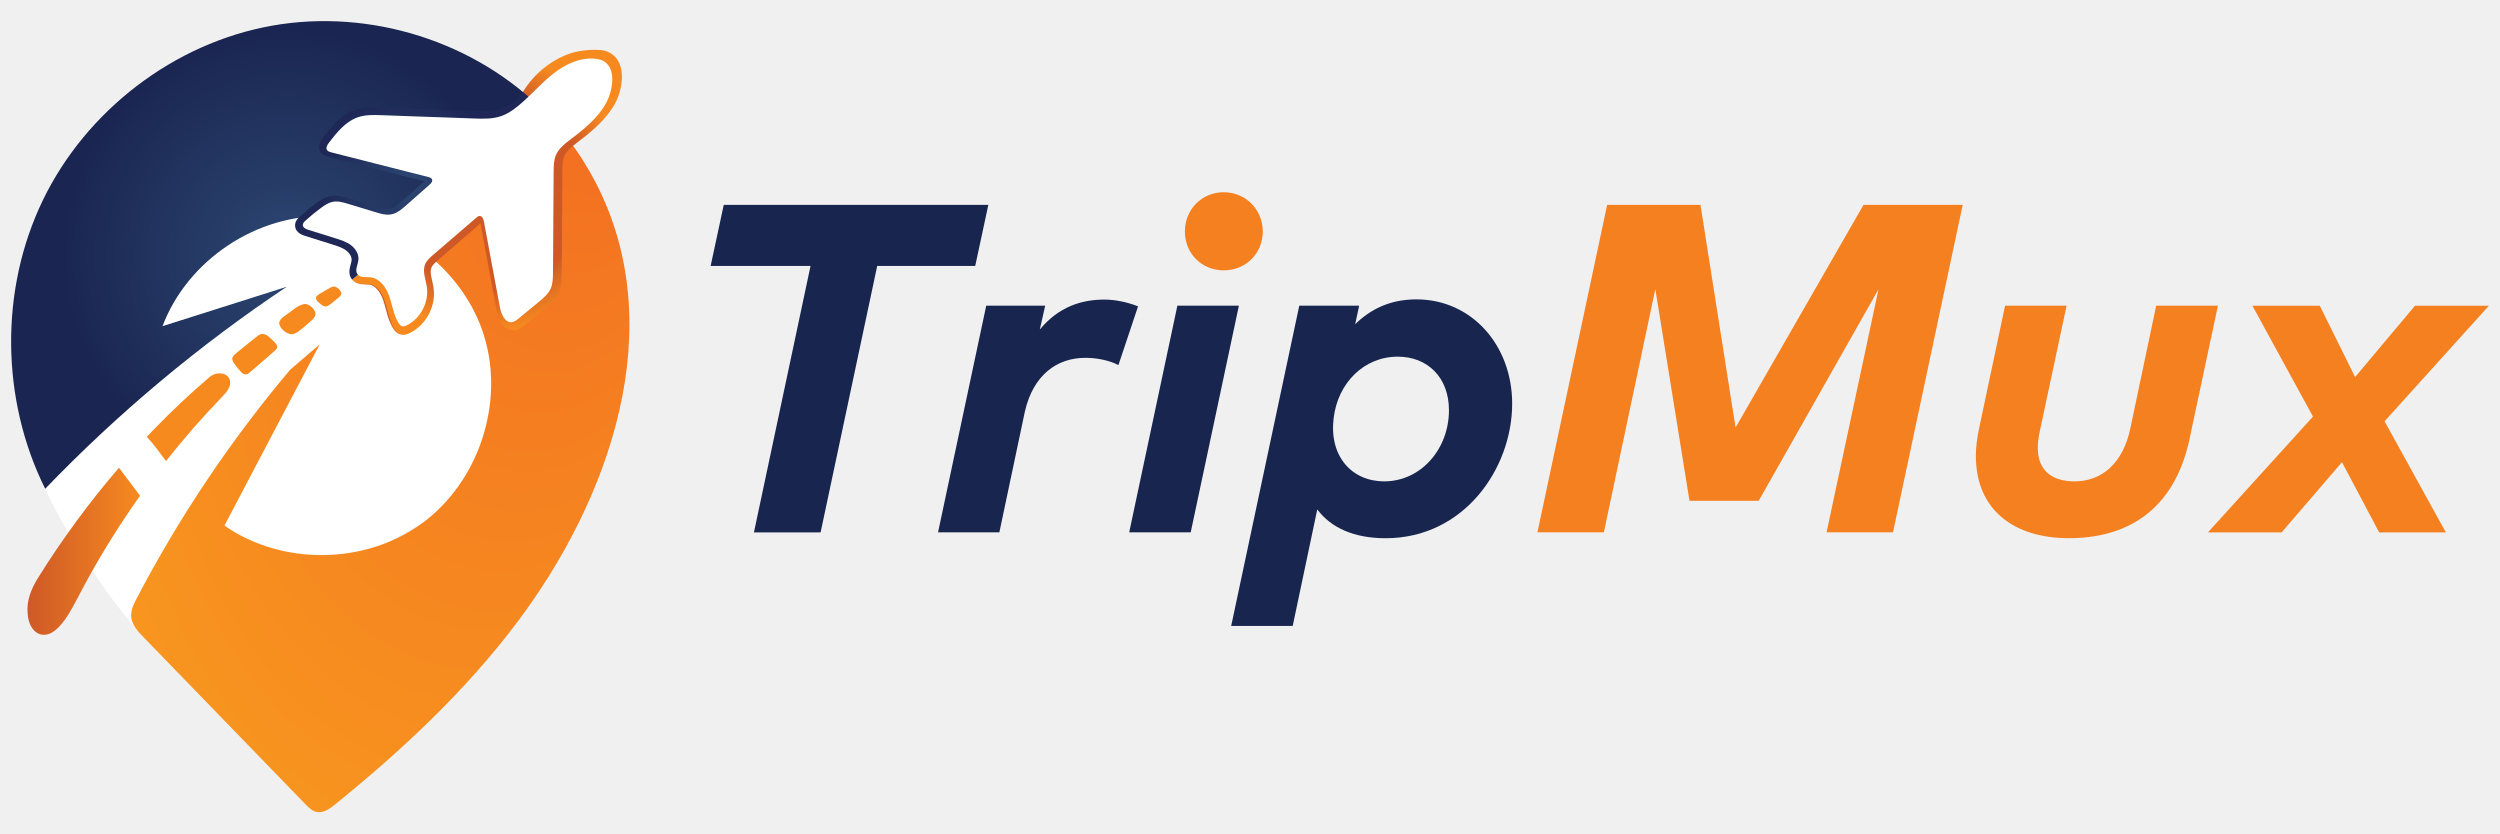
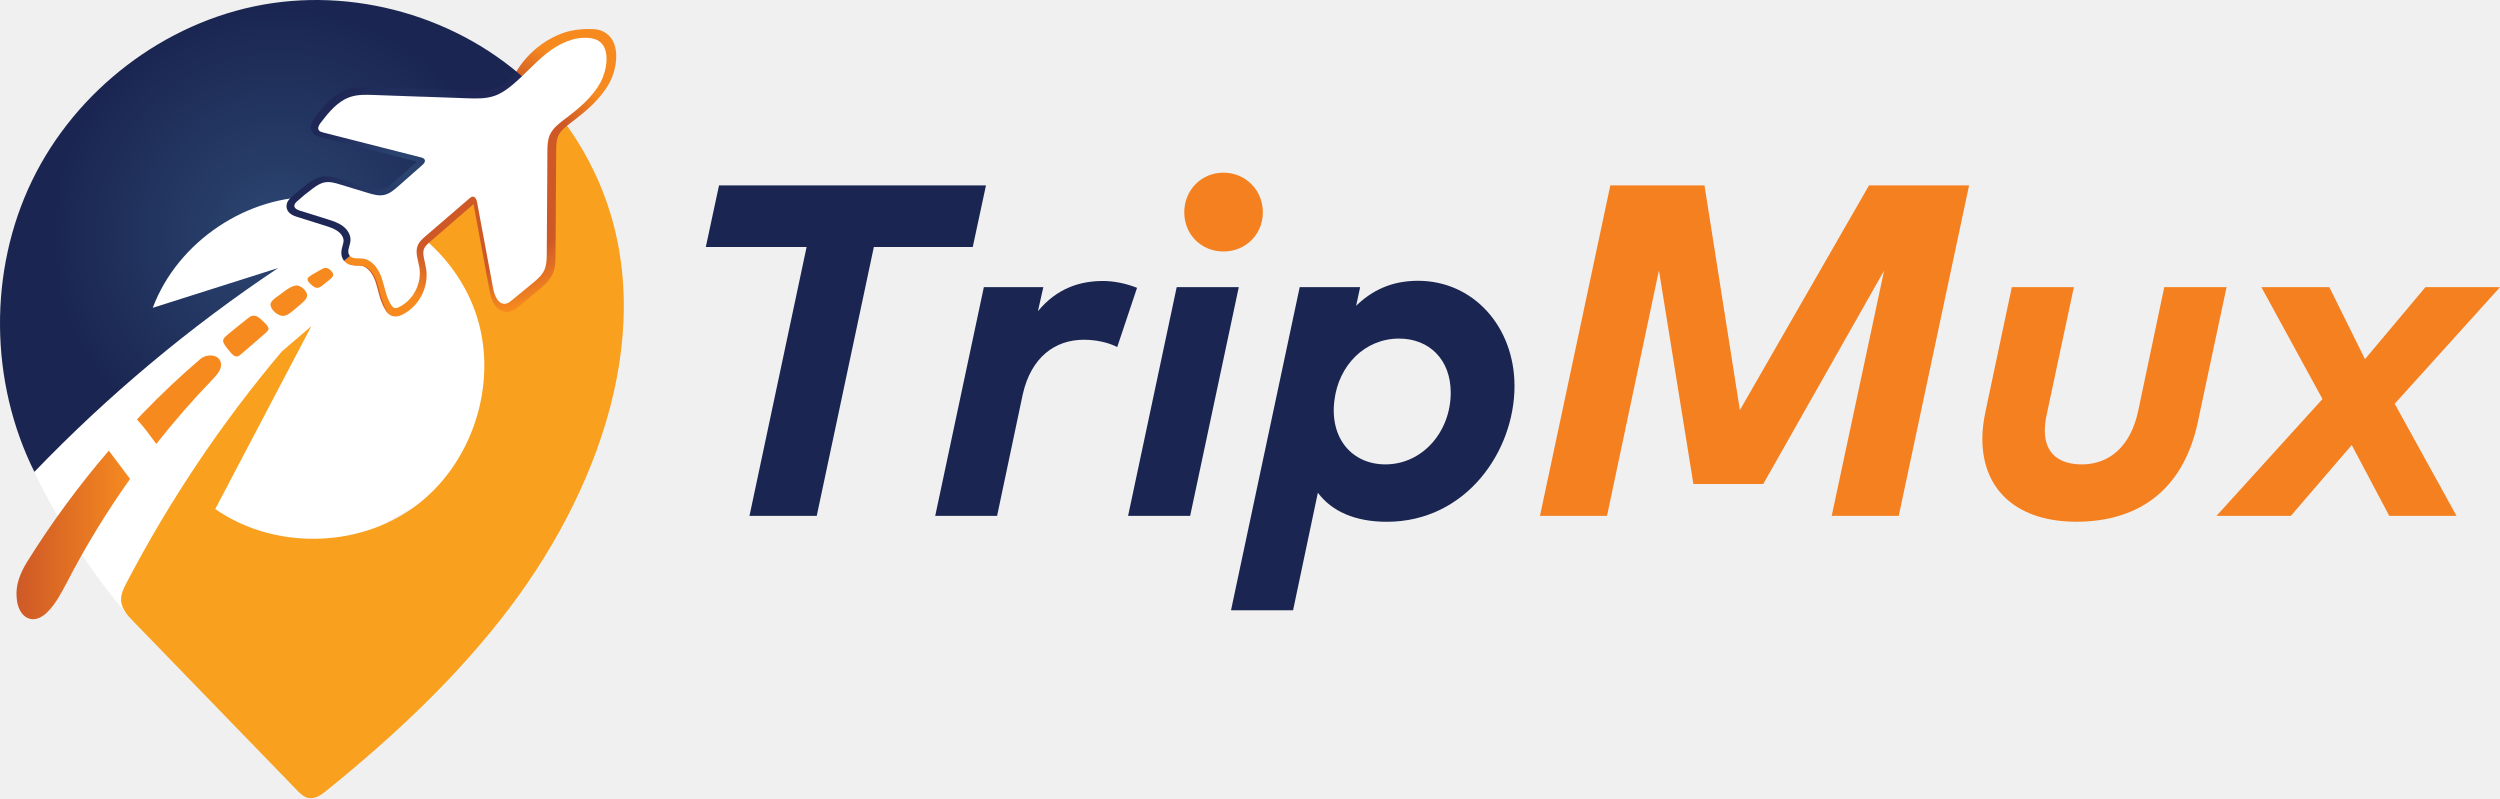
- <svg xmlns="http://www.w3.org/2000/svg" xmlns:xlink="http://www.w3.org/1999/xlink" id="katman_1" version="1.1" viewBox="0 0 1200 400">
+ <svg xmlns="http://www.w3.org/2000/svg" id="katman_1" version="1.1" viewBox="0 0 1675.66 535.02">
  <defs>
    <style>
      .st0 {
-         fill: url(#Adsız_degrade_100);
+         fill: url(#Adsız_degrade_10);
      }

      .st1 {
-         fill: url(#Adsız_degrade_631);
+         fill: #1a2651;
      }

      .st2 {
-         fill: url(#Adsız_degrade_632);
+         fill: url(#Adsız_degrade_4);
      }

      .st3 {
-         fill: url(#Adsız_degrade_63);
+         fill: url(#Adsız_degrade_3);
      }

      .st4 {
-         fill: url(#Adsız_degrade_16);
+         fill: url(#Adsız_degrade_2);
      }

      .st5 {
-         fill: url(#radial-gradient);
+         fill: url(#Adsız_degrade_9);
      }

      .st6 {
-         fill: url(#linear-gradient);
+         fill: url(#Adsız_degrade_8);
      }

      .st7 {
-         fill: #fff;
+         fill: url(#Adsız_degrade_5);
      }

      .st8 {
-         fill: url(#radial-gradient1);
+         fill: url(#Adsız_degrade_7);
      }

      .st9 {
-         fill: url(#radial-gradient3);
+         fill: url(#Adsız_degrade_6);
      }

      .st10 {
-         fill: url(#radial-gradient2);
+         fill: url(#Adsız_degrade);
      }

      .st11 {
-         fill: #18264f;
+         fill: #fff;
      }

      .st12 {
        fill: #f58020;
      }
    </style>
-     <linearGradient id="Adsız_degrade_63" data-name="Adsız degrade 63" x1="134.02" y1="153.17" x2="151.47" y2="153.17" gradientUnits="userSpaceOnUse">
+     <linearGradient id="Adsız_degrade" data-name="Adsız degrade" x1="181.28" y1="963.69" x2="205.86" y2="963.69" gradientTransform="translate(0 1165.21) scale(1 -1)" gradientUnits="userSpaceOnUse">
      <stop offset="0" stop-color="#f68a1f" />
      <stop offset=".18" stop-color="#f68a1f" />
    </linearGradient>
-     <linearGradient id="Adsız_degrade_631" data-name="Adsız degrade 63" x1="116.94" y1="175.05" x2="131.62" y2="159.21" xlink:href="#Adsız_degrade_63" />
-     <linearGradient id="Adsız_degrade_632" data-name="Adsız degrade 63" x1="151.64" y1="142.31" x2="163.86" y2="142.31" xlink:href="#Adsız_degrade_63" />
-     <radialGradient id="radial-gradient" cx="138.18" cy="122.37" fx="138.18" fy="122.37" r="122.97" gradientUnits="userSpaceOnUse">
+     <linearGradient id="Adsız_degrade_2" data-name="Adsız degrade 2" x1="157.23" y1="932.86" x2="177.91" y2="955.17" gradientTransform="translate(0 1165.21) scale(1 -1)" gradientUnits="userSpaceOnUse">
+       <stop offset="0" stop-color="#f68a1f" />
+       <stop offset=".18" stop-color="#f68a1f" />
+     </linearGradient>
+     <linearGradient id="Adsız_degrade_3" data-name="Adsız degrade 3" x1="206.12" y1="978.98" x2="223.35" y2="978.98" gradientTransform="translate(0 1165.21) scale(1 -1)" gradientUnits="userSpaceOnUse">
+       <stop offset="0" stop-color="#f68a1f" />
+       <stop offset=".18" stop-color="#f68a1f" />
+     </linearGradient>
+     <radialGradient id="Adsız_degrade_4" data-name="Adsız degrade 4" cx="187.17" cy="1007.08" fx="187.17" fy="1007.08" r="173.26" gradientTransform="translate(0 1165.21) scale(1 -1)" gradientUnits="userSpaceOnUse">
      <stop offset="0" stop-color="#2c4772" />
      <stop offset=".88" stop-color="#1a2651" />
    </radialGradient>
-     <radialGradient id="Adsız_degrade_16" data-name="Adsız degrade 16" cx="182.54" cy="227.22" fx="306.85" fy="68.42" r="201.67" gradientTransform="translate(0 -108.24) scale(1 1.48)" gradientUnits="userSpaceOnUse">
+     <radialGradient id="Adsız_degrade_5" data-name="Adsız degrade 5" cx="249.64" cy="815.98" fx="424.79" fy="592.23" r="284.15" gradientTransform="translate(0 1514.67) scale(1 -1.48)" gradientUnits="userSpaceOnUse">
      <stop offset="0" stop-color="#f26822" />
      <stop offset="1" stop-color="#f9a01e" />
    </radialGradient>
-     <radialGradient id="radial-gradient1" cx="193.37" cy="137.35" fx="193.37" fy="137.35" r="23.81" gradientUnits="userSpaceOnUse">
+     <radialGradient id="Adsız_degrade_6" data-name="Adsız degrade 6" cx="264.88" cy="985.99" fx="264.88" fy="985.99" r="33.56" gradientTransform="translate(0 1165.21) scale(1 -1)" gradientUnits="userSpaceOnUse">
      <stop offset=".72" stop-color="#ce5927" />
      <stop offset="1" stop-color="#f68a1f" />
    </radialGradient>
-     <radialGradient id="radial-gradient2" cx="234.07" cy="92.26" fx="234.07" fy="92.26" r="66.43" gradientUnits="userSpaceOnUse">
+     <radialGradient id="Adsız_degrade_7" data-name="Adsız degrade 7" cx="322.24" cy="1049.5" fx="322.24" fy="1049.5" r="93.59" gradientTransform="translate(0 1165.21) scale(1 -1)" gradientUnits="userSpaceOnUse">
      <stop offset=".7" stop-color="#ce5927" />
      <stop offset="1" stop-color="#f68a1f" />
    </radialGradient>
-     <radialGradient id="radial-gradient3" cx="254.67" cy="93.97" fx="254.67" fy="93.97" r="51.59" gradientTransform="translate(-52.68 -3.69) scale(.98)" gradientUnits="userSpaceOnUse">
+     <radialGradient id="Adsız_degrade_8" data-name="Adsız degrade 8" cx="290.66" cy="1053.24" fx="290.66" fy="1053.24" r="72.68" gradientTransform="translate(-14.95 1142.45) scale(.98 -.98)" gradientUnits="userSpaceOnUse">
      <stop offset="0" stop-color="#2c4772" />
      <stop offset=".88" stop-color="#1e2756" />
    </radialGradient>
-     <linearGradient id="linear-gradient" x1="13.17" y1="264.63" x2="67.22" y2="264.63" gradientUnits="userSpaceOnUse">
+     <linearGradient id="Adsız_degrade_9" data-name="Adsız degrade 9" x1="11.04" y1="806.67" x2="87.19" y2="806.67" gradientTransform="translate(0 1165.21) scale(1 -1)" gradientUnits="userSpaceOnUse">
      <stop offset="0" stop-color="#ce5927" />
      <stop offset="1" stop-color="#f68a1f" />
    </linearGradient>
-     <linearGradient id="Adsız_degrade_100" data-name="Adsız degrade 100" x1="71.78" y1="215.21" x2="103.56" y2="190.85" gradientUnits="userSpaceOnUse">
+     <linearGradient id="Adsız_degrade_10" data-name="Adsız degrade 10" x1="93.62" y1="876.27" x2="138.39" y2="910.59" gradientTransform="translate(0 1165.21) scale(1 -1)" gradientUnits="userSpaceOnUse">
      <stop offset="0" stop-color="#f68a1f" />
      <stop offset=".62" stop-color="#f68a1f" />
    </linearGradient>
  </defs>
-   <polygon class="st7" points="209.83 166.77 245.01 98.33 169.62 72.67 78.89 98.33 62.94 166.77 169.62 184.36 209.83 166.77" />
-   <path class="st7" d="M300.03,133.75s-.03-.03-.04-.04c-4.01-4.01-13.38,0-21.4-1.34-37.45-9.36-72.23-12.04-109.68-16.05-1.34,0-1.34,4.01-2.68,4.01-2.68,0-4.01-2.68-6.69-2.68-5.35,1.34-9.36,5.35-13.38,6.69-57.37,4.99-105.44,36.74-133.35,86.55,4.16,13.28,8.38,22.63,8.87,23.7,6.11,13.28,13.32,24.78,16.96,30.58,7.29,11.63,13.18,19.62,14.89,21.91,4.57,6.11,8.76,11.22,12.17,15.2,1.82.72,3.68,1.52,5.58,2.42,8.35,3.98,15.09,8.81,20.4,13.45,29.77-19.26,61.43-38.7,94.97-58.02,36.31-20.91,71.63-39.85,105.67-57.01,5.9-22.62,8.66-46.01,7.7-69.4Z" />
-   <path class="st3" d="M146.15,145.92c-3.32.47-6.88,4.06-9.85,5.96-1.33,1.01-2.31,2.12-2.29,3.27.32,2.52,3.24,5.01,5.76,5.27,2.3.11,4.63-2.24,6.82-4.03,2.26-2.01,5.29-3.98,4.81-6.2-.55-2.15-2.82-4.15-5.03-4.28h-.23Z" />
-   <path class="st1" d="M111.5,172.43c.22,1.68,2.23,3.77,3.41,5.21,1.53,1.86,3,2.98,4.95,1.13,2.7-2.26,8.41-7.25,11.36-9.8.78-.72,1.92-1.55,1.87-2.58-.41-1.77-2.26-3.01-3.58-4.34-1.88-1.8-3.92-2.53-6.01-.67-2.22,1.69-5.65,4.49-8.35,6.69-2.1,1.76-3.7,2.86-3.66,4.19v.17Z" />
-   <path class="st2" d="M160.49,137.55c-1.01-.1-2.15.63-3.4,1.35-1.64,1.04-3.54,1.85-4.99,3.14-1.49,1.49.98,3.16,2.08,4.17.96.83,2.25,1.19,3.39.49.91-.5,1.72-1.26,2.55-1.9,1.65-1.43,4.11-2.76,3.69-4.3-.44-1.32-1.76-2.6-3.11-2.92l-.22-.03Z" />
+   <polygon class="st11" points="288.11 220.7 337.68 124.27 231.46 88.12 103.63 124.27 81.16 220.7 231.46 245.48 288.11 220.7" />
+   <path class="st11" d="M415.19,174.17s-.04-.04-.06-.06c-5.65-5.65-18.85,0-30.15-1.89-52.76-13.19-101.76-16.96-154.53-22.61-1.89,0-1.89,5.65-3.78,5.65-3.78,0-5.65-3.78-9.43-3.78-7.54,1.89-13.19,7.54-18.85,9.43-80.83,7.03-148.55,51.76-187.88,121.94,5.86,18.71,11.81,31.88,12.5,33.39,8.61,18.71,18.77,34.91,23.89,43.08,10.27,16.39,18.57,27.64,20.98,30.87,6.44,8.61,12.34,15.81,17.15,21.42,2.56,1.01,5.18,2.14,7.86,3.41,11.76,5.61,21.26,12.41,28.74,18.95,41.94-27.14,86.55-54.52,133.8-81.74,51.16-29.46,100.92-56.14,148.88-80.32,8.31-31.87,12.2-64.82,10.85-97.78v.04h.03Z" />
+   <path class="st10" d="M198.39,191.32c-4.68.66-9.69,5.72-13.88,8.4-1.87,1.42-3.25,2.99-3.23,4.61.45,3.55,4.56,7.06,8.12,7.42,3.24.15,6.52-3.16,9.61-5.68,3.18-2.83,7.45-5.61,6.78-8.74-.77-3.03-3.97-5.85-7.09-6.03h-.32v.02h.01Z" />
+   <path class="st4" d="M149.57,228.67c.31,2.37,3.14,5.31,4.8,7.34,2.16,2.62,4.23,4.2,6.97,1.59,3.8-3.18,11.85-10.21,16-13.81,1.1-1.01,2.71-2.18,2.63-3.63-.58-2.49-3.18-4.24-5.04-6.11-2.65-2.54-5.52-3.56-8.47-.94-3.13,2.38-7.96,6.33-11.76,9.43-2.96,2.48-5.21,4.03-5.16,5.9v.24h.03,0Z" />
+   <path class="st3" d="M218.6,179.53c-1.42-.14-3.03.89-4.79,1.9-2.31,1.47-4.99,2.61-7.03,4.42-2.1,2.1,1.38,4.45,2.93,5.88,1.35,1.17,3.17,1.68,4.78.69,1.28-.7,2.42-1.78,3.59-2.68,2.32-2.01,5.79-3.89,5.2-6.06-.62-1.86-2.48-3.66-4.38-4.11l-.31-.04h.01Z" />
  <g>
-     <path class="st5" d="M261.9,54.19C228.53,19.93,177.63,3.94,130.55,12.33,83.47,20.72,41.43,53.02,20.59,96.06-.24,139.11.4,191.79,21.69,234.61c35-36.38,73.96-68.96,115.96-96.97-19.88,6.31-39.76,12.61-59.64,18.92,11.89-31.57,45.07-53.81,78.79-52.81,17.31.51,34.11,7.14,47.72,17.81l66.51-56.98c-2.87-3.61-5.91-7.08-9.12-10.39Z" />
-     <path class="st4" d="M286.02,87.79c-1.92-3.72-4.03-7.4-6.34-11.04-2.67-4.21-5.56-8.28-8.66-12.18l-66.51,56.98c12.9,10.12,22.95,23.88,27.82,39.56,10.01,32.22-2.52,70.14-29.75,90.07-27.23,19.92-67.16,20.39-94.85,1.11,15.25-29,30.49-58.01,45.74-87.01l-14.14,12.12c-28.47,33.77-53.25,70.65-73.7,109.8-1.45,2.78-2.93,5.77-2.66,8.9.33,3.83,3.16,6.91,5.83,9.66,25.94,26.76,51.88,53.52,77.82,80.28,1.53,1.58,3.2,3.24,5.36,3.7,3.2.67,6.24-1.5,8.79-3.56,32.17-26.03,62.67-54.5,87.54-87.58,44.5-59.19,73.57-141.48,37.7-210.81Z" />
+     <path class="st2" d="M361.47,62.08C314.46,13.81,242.74-8.72,176.41,3.1,110.08,14.92,50.85,60.43,21.49,121.07c-29.35,60.65-28.45,134.87,1.55,195.2,49.31-51.26,104.2-97.16,163.37-136.62-28.01,8.89-56.02,17.77-84.03,26.66,16.75-44.48,63.5-75.81,111.01-74.4,24.39.72,48.06,10.06,67.23,25.09l93.71-80.28c-4.04-5.09-8.33-9.97-12.85-14.64h-.01Z" />
+     <path class="st7" d="M395.45,109.42c-2.71-5.24-5.68-10.43-8.93-15.55-3.76-5.93-7.83-11.67-12.2-17.16l-93.71,80.28c18.17,14.26,32.33,33.64,39.2,55.74,14.1,45.39-3.55,98.82-41.91,126.9-38.36,28.07-94.62,28.73-133.63,1.56,21.49-40.86,42.96-81.73,64.44-122.59l-19.92,17.08c-40.11,47.58-75.02,99.54-103.84,154.7-2.04,3.92-4.13,8.13-3.75,12.54.46,5.4,4.45,9.74,8.21,13.61,36.55,37.7,73.09,75.4,109.64,113.11,2.16,2.23,4.51,4.56,7.55,5.21,4.51.94,8.79-2.11,12.38-5.02,45.32-36.67,88.3-76.78,123.33-123.39,62.7-83.39,103.65-199.33,53.12-297.01h.02Z" />
  </g>
-   <path class="st8" d="M206.05,120.82c-1.56,1.35-3.51,3.04-4.55,5.49-1.43,3.37-.64,6.79.05,9.81.22.97.43,1.88.57,2.76.97,6.33-2.62,13.23-8.34,16.05-.11.05-.2.1-.27.13-.04-.05-.08-.12-.13-.2-1.45-2.28-2.17-5.03-2.94-7.95-.4-1.51-.81-3.07-1.34-4.61-2.22-6.49-6.54-10.67-11.56-11.19-.63-.07-1.3-.08-1.97-.09-.76-.01-2.18-.03-2.39-.3,0,0,0-.03-.02-.04l-4.15,3.53c1.81,2.19,4.5,2.25,6.48,2.27.5,0,1.01.01,1.48.06,3.36.35,5.81,4.12,6.98,7.54.46,1.35.83,2.75,1.22,4.23.84,3.19,1.71,6.49,3.62,9.49.57.9,1.51,2.14,3.13,2.63.45.14.9.19,1.32.19,1.33,0,2.44-.55,2.93-.79,7.89-3.89,12.65-13.05,11.31-21.78-.17-1.08-.41-2.14-.64-3.17-.56-2.42-1.08-4.7-.35-6.44.54-1.28,1.84-2.4,3.09-3.49l8.12-7.02-3.86-3.86-7.8,6.75Z" />
-   <path class="st10" d="M293.7,25.97s-.03-.02-.04-.03c-.58-.4-2.34-1.75-5.92-1.96-7.24-.44-12.94,1.32-12.94,1.32-9.56,2.95-15.82,8.81-18.9,12.23-2.32,2.58-3.91,4.97-4.9,6.61.44.78,1.45,2.36,2.79,2.34.22,0,.38-.05.47-.08,3.19-.96,6.51-4.82,6.51-4.82,1.41-1.3,3.5-2.6,7.68-5.19,0,0,11.28-7.76,18.74-6.98,1.5.16,2.62.5,3.41,1.04.02.02.04.04.07.06,4.22,3.01,2.2,12.14-.14,16.45-3.77,6.94-10.41,12.32-16.36,16.84-3.08,2.34-6.57,4.99-8.29,9.04-1.3,3.07-1.32,6.3-1.34,9.15l-.31,49.42c-.02,2.41-.03,4.91-.94,6.89-.97,2.12-3.02,3.82-5,5.46l-9.87,8.16c-.58.48-1.31,1.08-1.79,1.16-1.03.19-2.37-2.19-2.92-5.16l-7.76-41.88c-.89-4.8-3.97-5.07-4.88-5.04-1.59.06-2.67.99-3.26,1.5l-21.15,18.3c-1.56,1.35-3.51,3.04-4.55,5.49-1.43,3.37-.64,6.79.05,9.81.22.97.43,1.88.57,2.76.97,6.33-2.62,13.23-8.34,16.05-.11.05-.2.1-.27.13-.04-.05-.08-.12-.13-.2-1.45-2.28-2.17-5.03-2.94-7.95-.4-1.51-.81-3.07-1.34-4.61-2.22-6.49-6.54-10.67-11.56-11.19-.63-.07-1.3-.08-1.97-.09-.76-.01-2.18-.03-2.39-.3,0,0,0-.03-.02-.04l-4.15,3.53c1.81,2.19,4.5,2.25,6.48,2.27.5,0,1.01.01,1.48.06,3.36.35,5.81,4.12,6.98,7.54.46,1.35.83,2.75,1.22,4.23.84,3.19,1.71,6.49,3.62,9.49.57.9,1.51,2.14,3.13,2.63.45.14.9.19,1.32.19,1.33,0,2.44-.55,2.93-.79,7.89-3.89,12.65-13.05,11.31-21.78-.17-1.08-.41-2.14-.64-3.17-.56-2.42-1.08-4.7-.35-6.44.54-1.28,1.84-2.4,3.09-3.49l20.44-17.69,7.72,41.66c1.21,6.52,4.8,10.28,9.15,9.55,1.93-.32,3.33-1.48,4.36-2.33l9.87-8.16c2.23-1.84,5-4.13,6.49-7.4,1.39-3.05,1.41-6.43,1.43-9.14l.31-49.42c.02-2.45.03-4.98.9-7.04,1.15-2.71,3.91-4.8,6.61-6.85,6.37-4.84,13.53-10.66,17.82-18.56,3.59-6.61,5.55-18.66-1.59-23.61Z" />
-   <path class="st9" d="M240.2,52.23c-2.46.75-5.43,1.04-6,1.07-2.08.11-4.2.03-6.28-.04l-45.12-1.62c-3.74-.14-7.99-.29-12.03,1.02-6.73,2.16-11.33,7.64-15.83,13.54-2.4,3.15-1.9,5.4-1.05,6.73,1.04,1.63,2.83,2.09,3.69,2.31l46.07,11.78-10.77,9.55c-1.72,1.53-3.67,3.26-5.75,3.69-2,.42-4.41-.32-6.53-.96l-13.29-4.07c-2.5-.76-5.61-1.72-8.85-1.09-2.72.53-4.96,2.07-6.84,3.47-2.69,2-5.3,4.15-7.78,6.41-.68.62-2.27,2.07-2.2,4.28.04,1.58.88,3.7,4.62,4.87l13.15,4.13c2.43.76,4.94,1.55,6.82,2.98,1.72,1.31,2.71,3.17,2.53,4.75-.06.53-.24,1.17-.42,1.85-.55,2.01-1.3,4.76.56,7.18.04.06.09.1.14.15l4.15-3.53c-.15-.33.2-1.63.4-2.34.22-.81.48-1.74.58-2.69.4-3.51-1.39-7.23-4.65-9.72-2.64-2.01-5.74-2.98-8.48-3.84l-13.15-4.13c-.07-.02-.14-.04-.2-.06,2.28-2.07,4.69-4.05,7.17-5.89,1.47-1.09,3.04-2.19,4.64-2.5,1.92-.37,4.21.33,6.24.95l13.29,4.07c2.61.8,5.85,1.79,9.22,1.09,3.49-.73,6.12-3.07,8.24-4.94l11.46-10.16c2.78-2.46,2.39-4.68,1.91-5.78-.86-1.98-2.9-2.5-3.67-2.7l-47.23-12.08c.08-.12.18-.26.3-.43,4.11-5.38,7.93-9.98,13.18-11.66,3.15-1.01,6.72-.88,10.18-.76l45.12,1.62c1.9.26,4.03.33,6.34.05,10.82-1.33,17.55-9.61,19.6-12.35-.89-.76-1.78-1.51-2.67-2.27-1.78,2.34-5.44,6.45-10.79,8.08Z" />
-   <path class="st7" d="M206.19,56.11c7.11.25,14.22.51,21.34.76,4.4.16,8.92.3,13.07-1.15,3.08-1.07,5.8-2.97,8.31-5.05,5.72-4.72,10.56-10.45,16.36-15.07,5.8-4.62,13.01-8.17,20.39-7.41,1.62.17,3.25.56,4.59,1.47,5.85,3.99,3.55,14.56.77,19.66-3.91,7.15-10.41,12.49-16.81,17.32-2.89,2.18-5.93,4.47-7.36,7.79-1.06,2.47-1.09,5.24-1.11,7.93-.1,16.13-.2,32.26-.3,48.4-.02,2.67-.05,5.43-1.16,7.85-1.19,2.59-3.46,4.49-5.66,6.3-3.24,2.66-6.48,5.33-9.71,7.99-.91.75-1.87,1.52-3.03,1.71-3.42.57-5.31-3.79-5.94-7.2-2.55-13.67-5.09-27.34-7.64-41.01-.23-1.24-.83-2.79-2.09-2.75-.6.02-1.1.43-1.55.82-6.94,5.97-13.88,11.94-20.82,17.92-1.48,1.27-3,2.6-3.76,4.4-1.44,3.4.23,7.21.79,10.86,1.13,7.37-2.98,15.24-9.67,18.52-.7.34-1.5.65-2.24.42-.7-.21-1.19-.83-1.59-1.45-2.45-3.84-3-8.56-4.49-12.87s-4.59-8.7-9.12-9.17c-2.16-.22-4.8.31-6.13-1.4-1.46-1.89.14-4.54.41-6.91.31-2.74-1.34-5.42-3.54-7.08s-4.9-2.52-7.53-3.34c-4.32-1.35-8.63-2.7-12.95-4.04-1.2-.37-2.63-1.04-2.67-2.3-.02-.86.66-1.56,1.29-2.14,2.38-2.16,4.86-4.2,7.45-6.1,1.72-1.27,3.55-2.51,5.65-2.92,2.48-.48,5.01.26,7.43,1,4.36,1.33,8.73,2.65,13.09,3.98,2.52.77,5.17,1.54,7.75,1,2.67-.56,4.84-2.42,6.88-4.23,3.76-3.32,7.52-6.63,11.28-9.95.76-.67,1.61-1.65,1.2-2.59-.29-.68-1.1-.93-1.82-1.12-15.51-3.94-31.02-7.89-46.53-11.83-.77-.2-1.61-.44-2.04-1.11-.7-1.09.11-2.49.9-3.52,3.89-5.07,8.19-10.39,14.28-12.34,3.5-1.12,7.26-1,10.94-.87,7.7.28,15.39.55,23.09.83Z" />
-   <path class="st11" d="M468.11,127.64h-47.05l-27.17,127.9h-32l27.17-127.9h-47.95l6.29-29.31h127l-6.29,29.31Z" />
-   <path class="st11" d="M479.68,255.53h-29.42l23.13-108.81h28.3l-2.58,11.45c9.09-11,20.1-14.37,30.99-14.37,5.28,0,11.12,1.24,16.17,3.26l-9.43,28.18c-4.27-2.25-10.33-3.48-15.83-3.48-13.7,0-25.04,8.2-29.08,25.83l-12.24,57.94Z" />
-   <polygon class="st11" points="571.54 255.53 542.01 255.53 565.14 146.72 594.67 146.72 571.54 255.53" />
-   <path class="st12" d="M606.13,111.13c0,10.56-8.2,18.64-18.75,18.64s-18.64-8.09-18.64-18.64,8.09-18.86,18.64-18.86,18.75,8.31,18.75,18.86Z" />
-   <path class="st11" d="M632.29,244.53l-11.79,55.92h-29.53l32.68-153.72h28.75l-1.91,8.87c7.19-6.96,16.39-11.9,29.42-11.9,26.39,0,45.93,21.9,45.93,50.08,0,30.99-23.02,64.57-60.75,64.57-15.05,0-26.16-4.94-32.79-13.81ZM640.15,200.73c-2.25,18.19,8.65,30.32,24.25,30.32,17.74,0,31.1-15.61,31.1-34.14,0-15.72-10.22-25.71-24.59-25.71-16.17,0-28.75,12.58-30.77,29.53Z" />
-   <path class="st12" d="M908.64,255.53h-31.89l24.93-116.67-57.49,101.51h-33.24l-16.39-101.62-24.7,116.78h-31.89l33.46-157.2h44.8l16.84,106.9,61.42-106.9h47.61l-33.46,157.2Z" />
-   <path class="st12" d="M1051.04,210.5c-7.52,35.48-31.22,47.83-57.94,47.83s-44.69-13.81-44.69-39.53c0-4.15.56-8.53,1.57-13.25l12.46-58.84h29.53l-13.03,61.09c-.56,2.7-.79,5.05-.79,7.19,0,11.23,7.19,16.06,17.63,16.06,12.8,0,23.24-8.31,26.84-25.71l12.35-58.62h29.64l-13.59,63.78Z" />
-   <path class="st12" d="M1144.58,202.2l29.42,53.34h-32l-17.85-33.69-28.97,33.69h-35.37l50.42-55.58-29.08-53.22h32.34l16.96,34.25,28.75-34.25h35.48l-50.08,55.47Z" />
-   <path class="st6" d="M18.11,277.61c-3.14,5.09-5.46,10.86-4.84,16.94.65,9.51,8.01,13.92,15.12,6.25,3.7-3.87,6.25-8.87,8.78-13.6,8.84-17.1,18.9-33.56,30.05-49.25l-10.12-13.44c-14.35,16.69-27.4,34.49-38.99,53.09Z" />
-   <path class="st0" d="M110.38,182.69c-.88-4.07-6.54-4.35-9.53-1.9l-.2.14c-9.58,8.17-18.75,16.84-27.5,25.91l-.04.02v.02c-.89.92-1.75,1.88-2.64,2.81,3.28,3.48,6.19,7.55,9.21,11.63,8.38-10.61,17.27-20.83,26.66-30.56,2.16-2.25,4.79-5.1,4.03-8.06Z" />
-   <path class="st7" d="M75.22,298.96" />
+   <path class="st9" d="M282.78,155.96c-2.2,1.9-4.95,4.28-6.41,7.73-2.01,4.75-.9,9.57.07,13.82.31,1.37.61,2.65.8,3.89,1.37,8.92-3.69,18.64-11.75,22.61-.15.07-.28.14-.38.18-.06-.07-.11-.17-.18-.28-2.04-3.21-3.06-7.09-4.14-11.2-.56-2.13-1.14-4.33-1.89-6.49-3.13-9.14-9.21-15.03-16.29-15.77-.89-.1-1.83-.11-2.78-.13-1.07,0-3.07-.04-3.37-.42,0,0,0-.04-.03-.06l-5.85,4.97c2.55,3.09,6.34,3.17,9.13,3.2.7,0,1.42,0,2.09.08,4.73.49,8.19,5.8,9.83,10.62.65,1.9,1.17,3.87,1.72,5.96,1.18,4.49,2.41,9.14,5.1,13.37.8,1.27,2.13,3.02,4.41,3.71.63.2,1.27.27,1.86.27,1.87,0,3.44-.77,4.13-1.11,11.12-5.48,17.82-18.39,15.93-30.69-.24-1.52-.58-3.02-.9-4.47-.79-3.41-1.52-6.62-.49-9.07.76-1.8,2.59-3.38,4.35-4.92l11.44-9.89-5.44-5.44-10.99,9.51h.01l.02.02h0Z" />
+   <path class="st8" d="M406.27,22.32s-.04-.03-.06-.04c-.82-.56-3.3-2.47-8.34-2.76-10.2-.62-18.23,1.86-18.23,1.86-13.47,4.16-22.29,12.41-26.63,17.23-3.27,3.63-5.51,7-6.9,9.31.62,1.1,2.04,3.32,3.93,3.3.31,0,.54-.07.66-.11,4.49-1.35,9.17-6.79,9.17-6.79,1.99-1.83,4.93-3.66,10.82-7.31,0,0,15.89-10.93,26.4-9.83,2.11.23,3.69.7,4.8,1.47.03.03.06.06.1.08,5.95,4.24,3.1,17.1-.2,23.18-5.31,9.78-14.67,17.36-23.05,23.73-4.34,3.3-9.26,7.03-11.68,12.74-1.83,4.33-1.86,8.88-1.89,12.89l-.44,69.63c-.03,3.4-.04,6.92-1.32,9.71-1.37,2.99-4.25,5.38-7.04,7.69l-13.91,11.5c-.82.68-1.85,1.52-2.52,1.63-1.45.27-3.34-3.09-4.11-7.27l-10.93-59c-1.25-6.76-5.59-7.14-6.88-7.1-2.24.08-3.76,1.39-4.59,2.11l-29.8,25.78c-2.2,1.9-4.95,4.28-6.41,7.73-2.01,4.75-.9,9.57.07,13.82.31,1.37.61,2.65.8,3.89,1.37,8.92-3.69,18.64-11.75,22.61-.15.07-.28.14-.38.18-.06-.07-.11-.17-.18-.28-2.04-3.21-3.06-7.09-4.14-11.2-.56-2.13-1.14-4.33-1.89-6.49-3.13-9.14-9.21-15.03-16.29-15.77-.89-.1-1.83-.11-2.78-.13-1.07,0-3.07-.04-3.37-.42,0,0,0-.04-.03-.06l-5.85,4.97c2.55,3.09,6.34,3.17,9.13,3.2.7,0,1.42,0,2.09.08,4.73.49,8.19,5.8,9.83,10.62.65,1.9,1.17,3.87,1.72,5.96,1.18,4.49,2.41,9.14,5.1,13.37.8,1.27,2.13,3.02,4.41,3.71.63.2,1.27.27,1.86.27,1.87,0,3.44-.77,4.13-1.11,11.12-5.48,17.82-18.39,15.93-30.69-.24-1.52-.58-3.02-.9-4.47-.79-3.41-1.52-6.62-.49-9.07.76-1.8,2.59-3.38,4.35-4.92l28.8-24.92,10.88,58.69c1.7,9.19,6.76,14.48,12.89,13.45,2.72-.45,4.69-2.09,6.14-3.28l13.91-11.5c3.14-2.59,7.04-5.82,9.14-10.43,1.96-4.3,1.99-9.06,2.01-12.88l.44-69.63c.03-3.45.04-7.02,1.27-9.92,1.62-3.82,5.51-6.76,9.31-9.65,8.97-6.82,19.06-15.02,25.11-26.15,5.06-9.31,7.82-26.29-2.24-33.26v.04h.02,0Z" />
+   <path class="st6" d="M330.9,59.32c-3.47,1.06-7.65,1.47-8.45,1.51-2.93.15-5.92.04-8.85-.06l-63.57-2.28c-5.27-.2-11.26-.41-16.95,1.44-9.48,3.04-15.96,10.76-22.3,19.08-3.38,4.44-2.68,7.61-1.48,9.48,1.47,2.3,3.99,2.94,5.2,3.25l64.91,16.6-15.17,13.45c-2.42,2.16-5.17,4.59-8.1,5.2-2.82.59-6.21-.45-9.2-1.35l-18.72-5.73c-3.52-1.07-7.9-2.42-12.47-1.54-3.83.75-6.99,2.92-9.64,4.89-3.79,2.82-7.47,5.85-10.96,9.03-.96.87-3.2,2.92-3.1,6.03.06,2.23,1.24,5.21,6.51,6.86l18.53,5.82c3.42,1.07,6.96,2.18,9.61,4.2,2.42,1.85,3.82,4.47,3.56,6.69-.08.75-.34,1.65-.59,2.61-.77,2.83-1.83,6.71.79,10.12.06.08.13.14.2.21l5.85-4.97c-.21-.46.28-2.3.56-3.3.31-1.14.68-2.45.82-3.79.56-4.95-1.96-10.19-6.55-13.69-3.72-2.83-8.09-4.2-11.95-5.41l-18.53-5.82c-.1-.03-.2-.06-.28-.08,3.21-2.92,6.61-5.71,10.1-8.3,2.07-1.54,4.28-3.09,6.54-3.52,2.71-.52,5.93.46,8.79,1.34l18.72,5.73c3.68,1.13,8.24,2.52,12.99,1.54,4.92-1.03,8.62-4.33,11.61-6.96l16.15-14.31c3.92-3.47,3.37-6.59,2.69-8.14-1.21-2.79-4.09-3.52-5.17-3.8l-66.54-17.02c.11-.17.25-.37.42-.61,5.79-7.58,11.17-14.06,18.57-16.43,4.44-1.42,9.47-1.24,14.34-1.07l63.57,2.28c2.68.37,5.68.46,8.93.07,15.24-1.87,24.73-13.54,27.61-17.4-1.25-1.07-2.51-2.13-3.76-3.2-2.51,3.3-7.66,9.09-15.2,11.38h-.03v-.03h0Z" />
+   <path class="st11" d="M282.98,64.79c10.02.35,20.03.72,30.07,1.07,6.2.23,12.57.42,18.41-1.62,4.34-1.51,8.17-4.18,11.71-7.11,8.06-6.65,14.88-14.72,23.05-21.23,8.17-6.51,18.33-11.51,28.73-10.44,2.28.24,4.58.79,6.47,2.07,8.24,5.62,5,20.51,1.08,27.7-5.51,10.07-14.67,17.6-23.68,24.4-4.07,3.07-8.35,6.3-10.37,10.98-1.49,3.48-1.54,7.38-1.56,11.17-.14,22.73-.28,45.45-.42,68.19-.03,3.76-.07,7.65-1.63,11.06-1.68,3.65-4.87,6.33-7.97,8.88-4.56,3.75-9.13,7.51-13.68,11.26-1.28,1.06-2.63,2.14-4.27,2.41-4.82.8-7.48-5.34-8.37-10.14-3.59-19.26-7.17-38.52-10.76-57.78-.32-1.75-1.17-3.93-2.94-3.87-.85.03-1.55.61-2.18,1.16-9.78,8.41-19.56,16.82-29.33,25.25-2.09,1.79-4.23,3.66-5.3,6.2-2.03,4.79.32,10.16,1.11,15.3,1.59,10.38-4.2,21.47-13.62,26.09-.99.48-2.11.92-3.16.59-.99-.3-1.68-1.17-2.24-2.04-3.45-5.41-4.23-12.06-6.33-18.13s-6.47-12.26-12.85-12.92c-3.04-.31-6.76.44-8.64-1.97-2.06-2.66.2-6.4.58-9.74.44-3.86-1.89-7.64-4.99-9.97s-6.9-3.55-10.61-4.71c-6.09-1.9-12.16-3.8-18.25-5.69-1.69-.52-3.71-1.47-3.76-3.24-.03-1.21.93-2.2,1.82-3.02,3.35-3.04,6.85-5.92,10.5-8.59,2.42-1.79,5-3.54,7.96-4.11,3.49-.68,7.06.37,10.47,1.41,6.14,1.87,12.3,3.73,18.44,5.61,3.55,1.08,7.28,2.17,10.92,1.41,3.76-.79,6.82-3.41,9.69-5.96,5.3-4.68,10.59-9.34,15.89-14.02,1.07-.94,2.27-2.32,1.69-3.65-.41-.96-1.55-1.31-2.56-1.58-21.85-5.55-43.7-11.12-65.56-16.67-1.08-.28-2.27-.62-2.87-1.56-.99-1.54.15-3.51,1.27-4.96,5.48-7.14,11.54-14.64,20.12-17.39,4.93-1.58,10.23-1.41,15.41-1.23,10.85.39,21.68.77,32.53,1.17h0l-.02-.04h0Z" />
+   <path class="st1" d="M652,165.57h-66.29l-38.28,180.2h-45.08l38.28-180.2h-67.56l8.86-41.29h178.93l-8.86,41.29h0Z" />
+   <path class="st1" d="M668.3,345.75h-41.45l32.59-153.3h39.87l-3.63,16.13c12.81-15.5,28.32-20.25,43.66-20.25,7.44,0,15.67,1.75,22.78,4.59l-13.29,39.7c-6.02-3.17-14.55-4.9-22.3-4.9-19.3,0-35.28,11.55-40.97,36.39l-17.24,81.63h-.02Z" />
+   <polygon class="st1" points="797.72 345.75 756.12 345.75 788.7 192.45 830.31 192.45 797.72 345.75" />
+   <path class="st12" d="M846.45,142.3c0,14.88-11.55,26.26-26.42,26.26s-26.26-11.4-26.26-26.26,11.4-26.57,26.26-26.57,26.42,11.71,26.42,26.57h0Z" />
+   <path class="st1" d="M883.31,330.25l-16.61,78.79h-41.6l46.04-216.57h40.51l-2.69,12.5c10.13-9.81,23.09-16.77,41.45-16.77,37.18,0,64.71,30.85,64.71,70.56,0,43.66-32.43,90.97-85.59,90.97-21.2,0-36.86-6.96-46.2-19.46h-.01v-.02h-.01ZM894.38,268.54c-3.17,25.63,12.19,42.72,34.17,42.72,24.99,0,43.82-21.99,43.82-48.1,0-22.15-14.4-36.22-34.64-36.22-22.78,0-40.51,17.72-43.35,41.6h.01-.01Z" />
+   <path class="st12" d="M1272.66,345.75h-44.93l35.12-164.38-81,143.02h-46.83l-23.09-143.17-34.8,164.53h-44.93l47.14-221.48h63.12l23.73,150.61,86.53-150.61h67.08l-47.14,221.48h0Z" />
+   <path class="st12" d="M1473.28,282.31c-10.59,49.99-43.99,67.39-81.63,67.39s-62.96-19.46-62.96-55.69c0-5.85.79-12.02,2.21-18.67l17.55-82.9h41.6l-18.36,86.07c-.79,3.8-1.11,7.11-1.11,10.13,0,15.82,10.13,22.63,24.84,22.63,18.03,0,32.74-11.71,37.81-36.22l17.4-82.59h41.76l-19.15,89.86h.04,0Z" />
+   <path class="st12" d="M1605.07,270.61l41.45,75.15h-45.08l-25.15-47.47-40.82,47.47h-49.83l71.04-78.31-40.97-74.98h45.56l23.89,48.25,40.51-48.25h49.99l-70.56,78.15h-.03Z" />
+   <path class="st5" d="M18,376.86c-4.42,7.17-7.69,15.3-6.82,23.87.92,13.4,11.29,19.61,21.3,8.81,5.21-5.45,8.81-12.5,12.37-19.16,12.45-24.09,26.63-47.28,42.34-69.39l-14.26-18.94c-20.22,23.51-38.6,48.59-54.93,74.8h0Z" />
+   <path class="st0" d="M148,243.12c-1.24-5.73-9.21-6.13-13.43-2.68l-.28.2c-13.5,11.51-26.42,23.73-38.74,36.5l-.06.03v.03c-1.25,1.3-2.47,2.65-3.72,3.96,4.62,4.9,8.72,10.64,12.98,16.39,11.81-14.95,24.33-29.35,37.56-43.06,3.04-3.17,6.75-7.19,5.68-11.36h.01Z" />
+   <path class="st11" d="M98.46,406.94" />
</svg>
